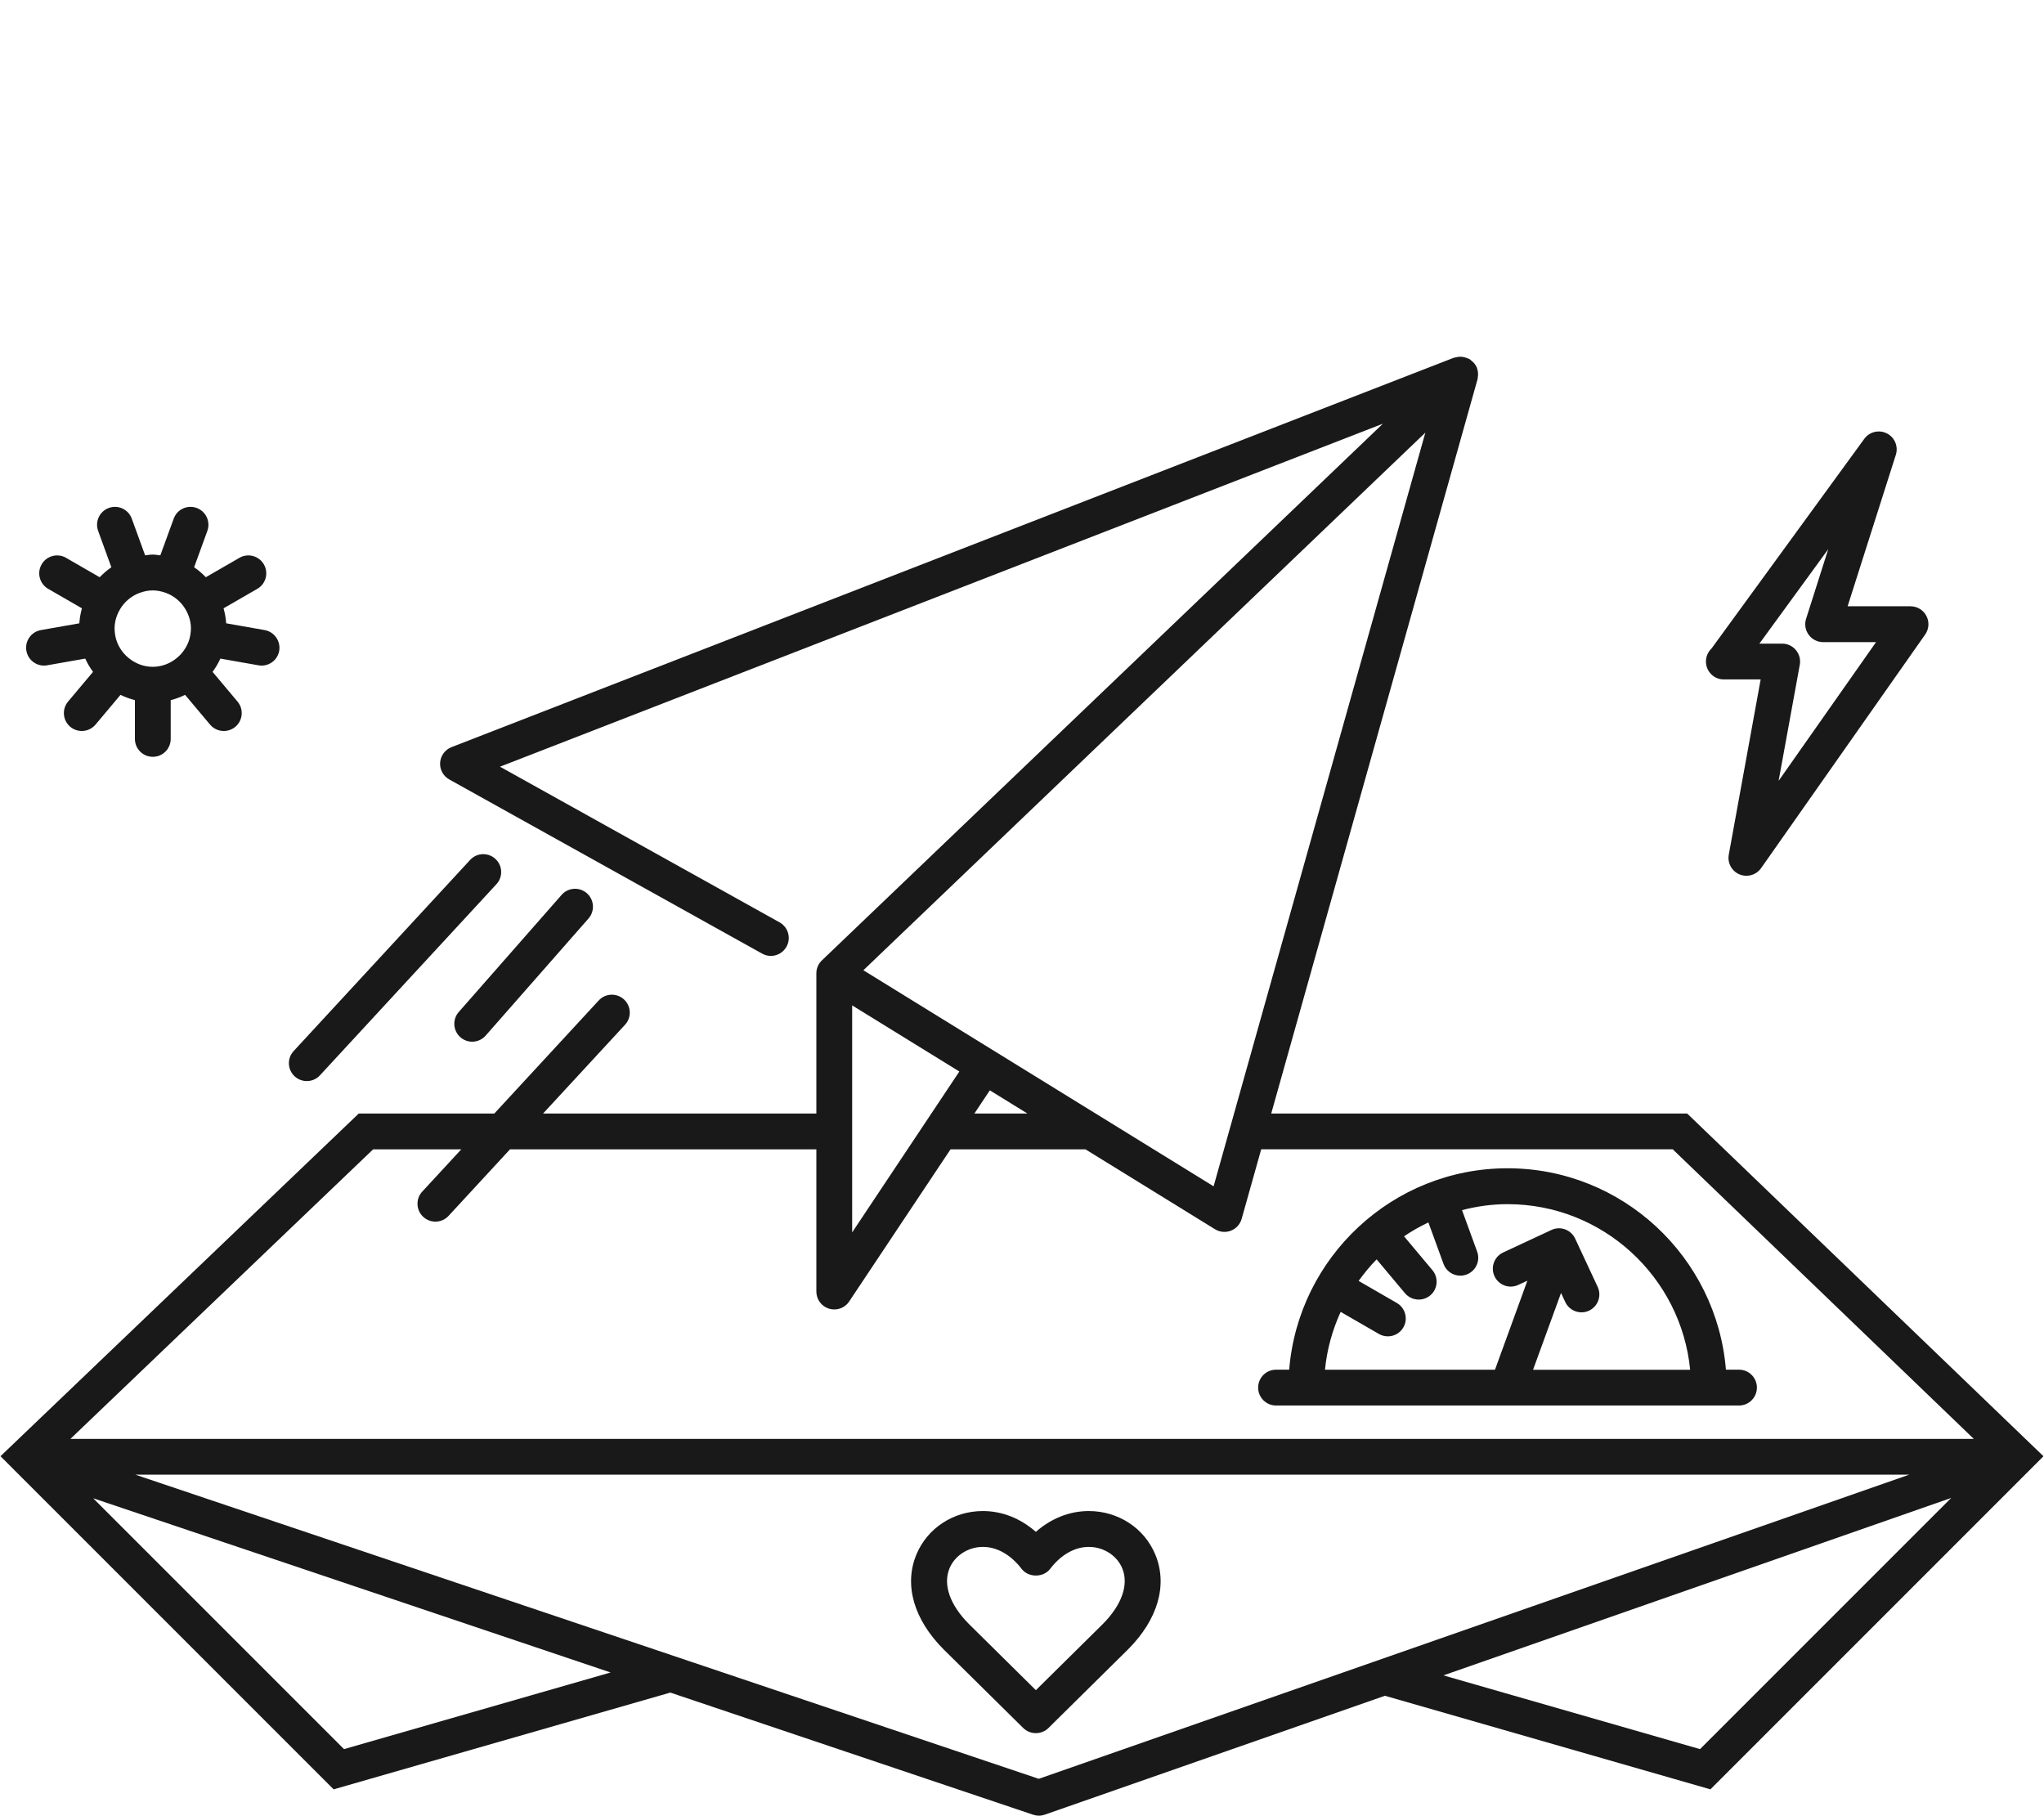
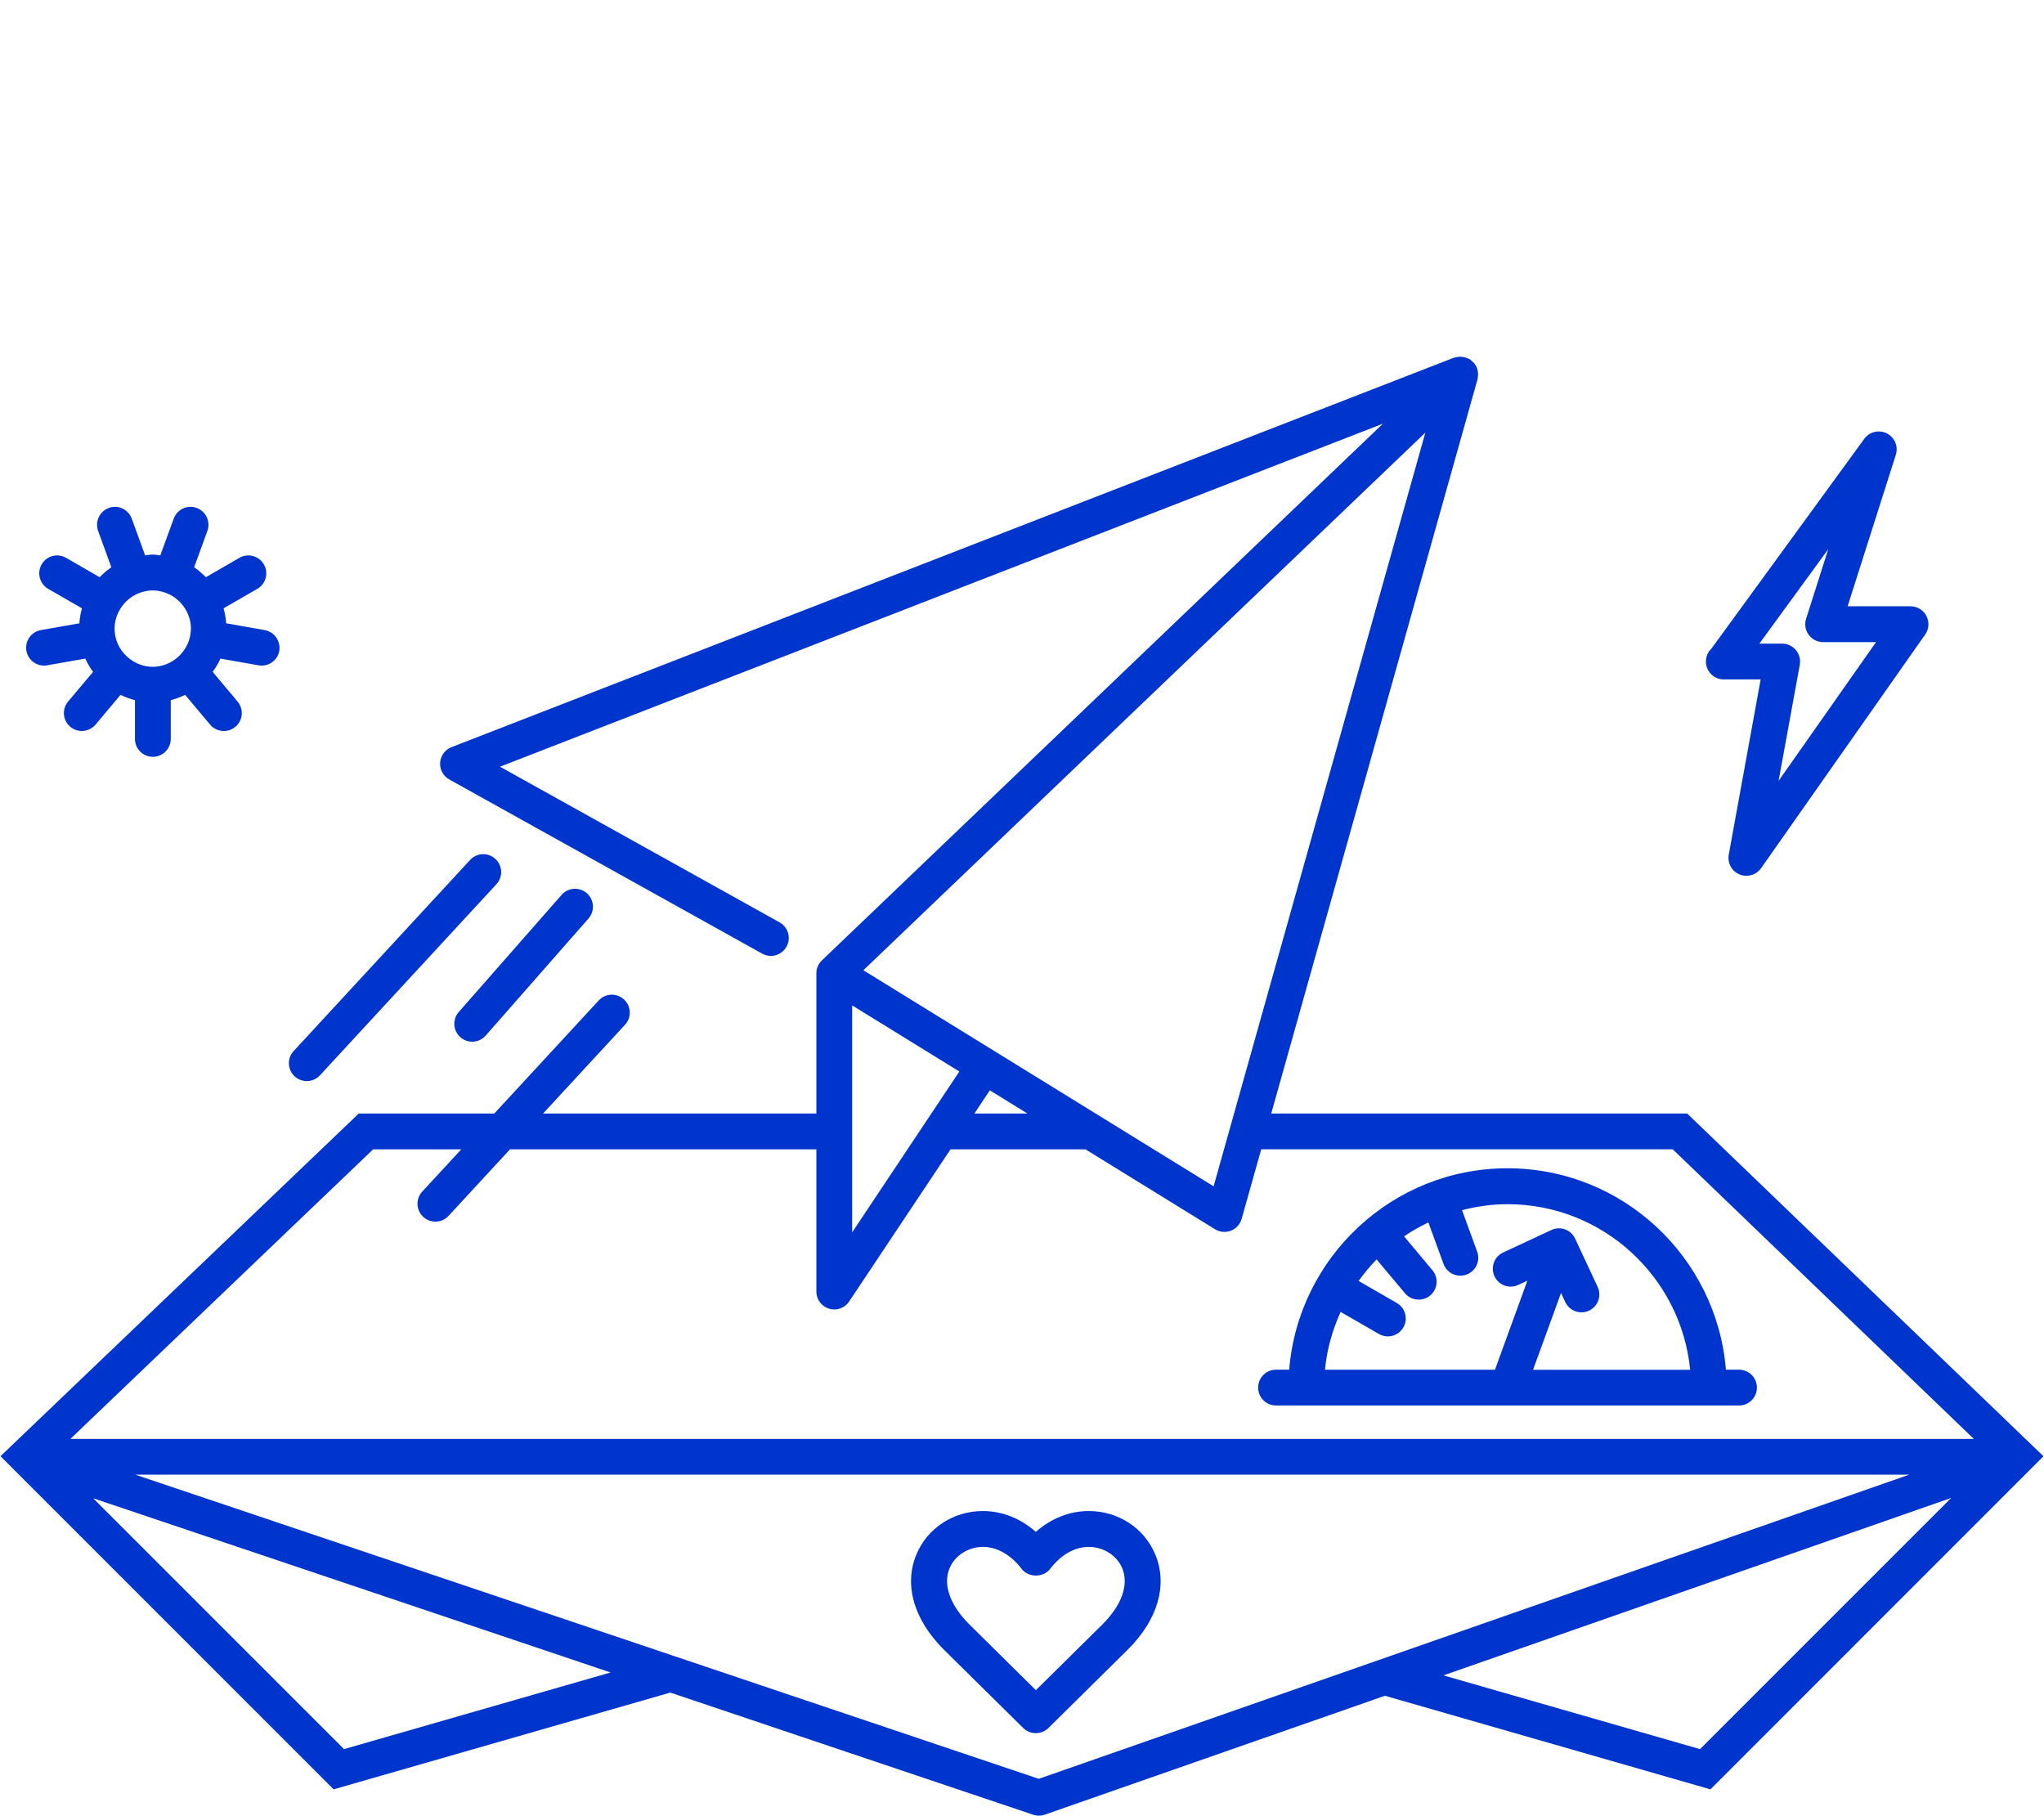
<svg xmlns="http://www.w3.org/2000/svg" version="1.1" id="Layer_1" x="0px" y="0px" width="114.178px" height="101.418px" viewBox="0 0 114.178 101.418" enable-background="new 0 0 114.178 101.418" xml:space="preserve">
  <g>
-     <path fill="#191919" d="M14.778,35.193l-2.143-0.377c-0.021-0.289-0.07-0.568-0.147-0.838l1.886-1.088   c0.479-0.276,0.642-0.888,0.365-1.366s-0.89-0.644-1.365-0.366l-1.876,1.083c-0.2-0.206-0.416-0.395-0.654-0.556l0.739-2.031   c0.188-0.519-0.079-1.093-0.598-1.282c-0.52-0.19-1.094,0.079-1.281,0.597L8.956,31.02c-0.143-0.015-0.279-0.043-0.426-0.043   c-0.145,0-0.281,0.028-0.423,0.043l-0.746-2.05c-0.188-0.52-0.764-0.787-1.28-0.598c-0.521,0.189-0.787,0.763-0.599,1.282   l0.739,2.032c-0.238,0.161-0.454,0.351-0.653,0.556l-1.878-1.084c-0.479-0.276-1.09-0.112-1.365,0.366s-0.112,1.09,0.365,1.366   l1.887,1.089c-0.076,0.27-0.126,0.549-0.146,0.838l-2.145,0.377c-0.545,0.096-0.908,0.614-0.812,1.158   c0.086,0.484,0.508,0.826,0.984,0.826c0.057,0,0.114-0.005,0.174-0.016l2.131-0.375c0.117,0.264,0.266,0.51,0.434,0.741   l-1.395,1.66c-0.354,0.423-0.299,1.054,0.123,1.408c0.188,0.157,0.416,0.234,0.643,0.234c0.285,0,0.569-0.121,0.769-0.357   l1.394-1.661c0.256,0.125,0.522,0.225,0.805,0.296v2.165c0,0.552,0.446,1,1,1l0,0c0.553,0,1-0.447,1-1v-2.166   c0.28-0.07,0.549-0.171,0.803-0.295l1.395,1.662c0.198,0.236,0.481,0.357,0.769,0.357c0.227,0,0.455-0.077,0.642-0.233   c0.423-0.355,0.479-0.986,0.124-1.409l-1.394-1.66c0.169-0.231,0.314-0.478,0.435-0.742l2.129,0.375   c0.06,0.011,0.116,0.016,0.174,0.016c0.478,0,0.898-0.342,0.984-0.826C15.687,35.807,15.323,35.289,14.778,35.193z M9.247,33.11   c0.004,0.002,0.006,0.005,0.01,0.007c0.008,0.003,0.016,0.002,0.022,0.004c0.457,0.173,0.837,0.496,1.082,0.911   c0.004,0.005,0.002,0.012,0.007,0.017c0.003,0.006,0.008,0.01,0.012,0.016c0.177,0.311,0.286,0.664,0.286,1.047   c0,0.122-0.018,0.24-0.036,0.356c0,0.003-0.003,0.006-0.004,0.009c-0.001,0.007,0.002,0.014,0.001,0.021   c-0.09,0.489-0.352,0.915-0.714,1.227c-0.005,0.004-0.013,0.005-0.018,0.009s-0.007,0.01-0.011,0.014   c-0.369,0.307-0.838,0.498-1.354,0.498c-0.515,0-0.979-0.191-1.349-0.496c-0.006-0.005-0.008-0.011-0.014-0.016   s-0.014-0.006-0.02-0.011c-0.361-0.312-0.621-0.735-0.711-1.225c-0.001-0.007,0.002-0.014,0.001-0.021   c-0.001-0.003-0.004-0.006-0.004-0.009C6.417,35.35,6.4,35.233,6.4,35.111c0-0.381,0.108-0.733,0.284-1.043   c0.004-0.007,0.01-0.013,0.016-0.02c0.004-0.007,0.003-0.015,0.007-0.021c0.246-0.412,0.622-0.733,1.076-0.905   C7.79,33.119,7.8,33.12,7.808,33.117c0.004-0.002,0.008-0.006,0.012-0.007c0.225-0.08,0.461-0.132,0.713-0.132   C8.783,32.978,9.022,33.03,9.247,33.11z" />
+     <path fill="#0035CD" d="M14.778,35.193l-2.143-0.377c-0.021-0.289-0.07-0.568-0.147-0.838l1.887-1.088   c0.479-0.276,0.642-0.888,0.364-1.366c-0.276-0.478-0.89-0.644-1.364-0.366l-1.876,1.083c-0.2-0.206-0.416-0.395-0.654-0.556   l0.739-2.031c0.188-0.519-0.079-1.093-0.599-1.282c-0.52-0.19-1.094,0.079-1.28,0.597L8.956,31.02   c-0.144-0.015-0.279-0.043-0.427-0.043c-0.145,0-0.28,0.028-0.423,0.043l-0.746-2.05c-0.188-0.52-0.764-0.787-1.279-0.598   c-0.521,0.189-0.787,0.763-0.6,1.282l0.739,2.032c-0.238,0.161-0.454,0.351-0.653,0.556L3.69,31.158   c-0.479-0.276-1.09-0.112-1.364,0.366c-0.275,0.478-0.112,1.09,0.364,1.366l1.888,1.089c-0.076,0.27-0.126,0.549-0.146,0.838   l-2.145,0.377c-0.545,0.096-0.908,0.614-0.812,1.158c0.086,0.484,0.508,0.826,0.984,0.826c0.057,0,0.113-0.005,0.174-0.016   l2.131-0.375c0.117,0.264,0.266,0.51,0.434,0.741l-1.395,1.66c-0.354,0.423-0.299,1.054,0.123,1.408   c0.188,0.157,0.416,0.234,0.643,0.234c0.285,0,0.569-0.121,0.77-0.357l1.394-1.661c0.256,0.125,0.522,0.225,0.806,0.296v2.165   c0,0.552,0.445,1,1,1l0,0c0.553,0,1-0.447,1-1v-2.166c0.279-0.07,0.549-0.171,0.803-0.295l1.395,1.662   c0.198,0.236,0.481,0.357,0.77,0.357c0.227,0,0.455-0.077,0.642-0.233c0.423-0.355,0.479-0.986,0.124-1.409l-1.394-1.66   c0.169-0.231,0.313-0.478,0.435-0.742l2.129,0.375c0.061,0.011,0.116,0.016,0.174,0.016c0.479,0,0.898-0.342,0.984-0.826   C15.687,35.807,15.323,35.289,14.778,35.193z M9.247,33.11c0.004,0.002,0.006,0.005,0.01,0.007   c0.008,0.003,0.016,0.002,0.021,0.004c0.457,0.173,0.838,0.496,1.082,0.911c0.005,0.005,0.002,0.012,0.008,0.017   c0.003,0.006,0.008,0.01,0.012,0.016c0.177,0.311,0.286,0.664,0.286,1.047c0,0.122-0.019,0.24-0.036,0.356   c0,0.003-0.003,0.006-0.004,0.009c-0.001,0.007,0.002,0.014,0.001,0.021c-0.09,0.489-0.353,0.915-0.714,1.227   C9.908,36.729,9.9,36.73,9.895,36.734s-0.007,0.01-0.011,0.014c-0.369,0.307-0.838,0.498-1.354,0.498   c-0.515,0-0.979-0.191-1.349-0.496c-0.006-0.005-0.008-0.011-0.014-0.016s-0.015-0.006-0.021-0.011   c-0.36-0.312-0.621-0.735-0.711-1.225c-0.001-0.007,0.002-0.014,0.001-0.021c-0.001-0.003-0.004-0.006-0.004-0.009   C6.417,35.35,6.4,35.233,6.4,35.111c0-0.381,0.108-0.733,0.284-1.043c0.004-0.007,0.01-0.013,0.017-0.02   c0.004-0.007,0.003-0.015,0.007-0.021c0.246-0.412,0.622-0.733,1.076-0.905C7.79,33.119,7.8,33.12,7.808,33.117   c0.004-0.002,0.008-0.006,0.012-0.007c0.226-0.08,0.461-0.132,0.714-0.132C8.783,32.978,9.022,33.03,9.247,33.11z" />
    <g>
-       <path fill="#191919" d="M97.169,48.841c-0.435-0.182-0.683-0.64-0.599-1.102l1.781-9.789h-2.037c-0.004,0-0.007,0-0.01,0    c-0.554,0.013-1.01-0.443-1.01-1c0-0.285,0.119-0.542,0.311-0.725l8.535-11.714c0.289-0.397,0.823-0.524,1.261-0.303    c0.438,0.222,0.649,0.728,0.501,1.195l-2.694,8.462h3.514c0.373,0,0.715,0.208,0.887,0.539c0.173,0.331,0.146,0.73-0.067,1.036    l-9.167,13.052c-0.192,0.272-0.501,0.425-0.819,0.425C97.425,48.918,97.294,48.893,97.169,48.841z M101.841,35.867    c-0.318,0-0.619-0.152-0.807-0.41c-0.189-0.257-0.243-0.589-0.146-0.893l1.238-3.889l-3.846,5.276h1.271    c0.297,0,0.578,0.132,0.768,0.359c0.19,0.228,0.271,0.528,0.218,0.819l-1.183,6.486l5.443-7.749L101.841,35.867L101.841,35.867z" />
+       <path fill="#0035CD" d="M97.169,48.841c-0.436-0.182-0.684-0.64-0.6-1.102l1.781-9.789h-2.037c-0.004,0-0.007,0-0.01,0    c-0.554,0.013-1.01-0.443-1.01-1c0-0.285,0.119-0.542,0.311-0.725l8.535-11.714c0.289-0.397,0.823-0.524,1.261-0.303    c0.438,0.222,0.649,0.728,0.501,1.195l-2.693,8.462h3.514c0.373,0,0.715,0.208,0.887,0.539c0.173,0.331,0.146,0.73-0.066,1.036    l-9.167,13.052c-0.192,0.272-0.501,0.425-0.819,0.425C97.425,48.918,97.294,48.893,97.169,48.841z M101.841,35.867    c-0.318,0-0.619-0.152-0.807-0.41c-0.189-0.257-0.243-0.589-0.146-0.893l1.238-3.889l-3.847,5.276h1.271    c0.297,0,0.578,0.132,0.768,0.359c0.19,0.228,0.271,0.528,0.219,0.819l-1.184,6.486l5.443-7.749L101.841,35.867L101.841,35.867z" />
    </g>
    <g>
-       <path fill="#191919" d="M17.139,60.385c0.27,0,0.537-0.107,0.734-0.322l9.857-10.674c0.375-0.406,0.351-1.038-0.056-1.413    c-0.405-0.374-1.038-0.351-1.413,0.057l-9.858,10.676c-0.375,0.405-0.35,1.037,0.057,1.412    C16.652,60.297,16.896,60.385,17.139,60.385z" />
-       <path fill="#191919" d="M25.718,57.938c0.19,0.166,0.426,0.248,0.66,0.248c0.276,0,0.554-0.115,0.751-0.34l5.745-6.541    c0.364-0.415,0.323-1.047-0.091-1.412c-0.416-0.364-1.049-0.323-1.411,0.091l-5.745,6.542    C25.262,56.941,25.303,57.572,25.718,57.938z" />
-       <path fill="#191919" d="M97.142,76.506H96.41c-0.513-6.287-5.782-11.25-12.199-11.25c-6.416,0-11.687,4.963-12.197,11.25H71.28    c-0.553,0-1,0.448-1,1c0,0.553,0.447,1.001,1,1.001h25.861c0.553,0,1-0.448,1-1.001C98.142,76.954,97.694,76.506,97.142,76.506z     M85.638,76.506l1.562-4.287l0.234,0.506c0.17,0.364,0.53,0.578,0.907,0.578c0.142,0,0.285-0.029,0.422-0.094    c0.5-0.234,0.717-0.828,0.483-1.329l-1.257-2.694c-0.232-0.5-0.828-0.719-1.327-0.483l-2.694,1.256    c-0.501,0.231-0.718,0.828-0.484,1.328c0.231,0.5,0.827,0.72,1.328,0.483l0.508-0.235l-1.81,4.973h-9.496    c0.111-1.144,0.418-2.229,0.875-3.231l2.137,1.233c0.157,0.091,0.329,0.134,0.499,0.134c0.347,0,0.683-0.179,0.867-0.5    c0.276-0.478,0.112-1.09-0.366-1.365l-2.134-1.232c0.308-0.425,0.641-0.83,1.006-1.203l1.583,1.889    c0.198,0.236,0.481,0.357,0.769,0.357c0.227,0,0.454-0.076,0.642-0.232c0.423-0.354,0.479-0.985,0.124-1.41l-1.586-1.891    c0.431-0.295,0.888-0.551,1.36-0.777l0.845,2.318c0.146,0.404,0.531,0.657,0.938,0.657c0.113,0,0.229-0.021,0.343-0.062    c0.52-0.188,0.787-0.762,0.598-1.281l-0.845-2.319c0.814-0.21,1.664-0.333,2.544-0.333c5.313,0,9.693,4.066,10.199,9.25h-8.773    V76.506z" />
-       <path fill="#191919" d="M94.245,62.197H71.011l11.524-41.012c0.015-0.05,0.011-0.101,0.017-0.151    c0.006-0.043,0.015-0.084,0.014-0.128c-0.001-0.111-0.019-0.22-0.055-0.323c-0.004-0.01-0.002-0.021-0.006-0.031    c0-0.001-0.002-0.002-0.002-0.003c-0.045-0.113-0.113-0.214-0.195-0.304c-0.029-0.031-0.062-0.052-0.094-0.079    c-0.042-0.037-0.078-0.079-0.127-0.108c-0.021-0.013-0.046-0.016-0.067-0.027c-0.04-0.02-0.08-0.034-0.122-0.048    c-0.075-0.026-0.148-0.043-0.227-0.051c-0.042-0.004-0.082-0.007-0.125-0.006c-0.089,0.002-0.174,0.019-0.26,0.044    c-0.025,0.007-0.052,0.003-0.076,0.013l-55.989,21.75c-0.361,0.14-0.608,0.477-0.636,0.863c-0.026,0.387,0.173,0.754,0.512,0.942    l17.478,9.729c0.153,0.086,0.32,0.127,0.484,0.127c0.353,0,0.691-0.186,0.875-0.515c0.27-0.481,0.095-1.091-0.388-1.36    l-15.617-8.694l49.319-19.158L45.915,53.641c-0.014,0.012-0.026,0.024-0.039,0.039c-0.162,0.17-0.253,0.387-0.271,0.607    c0,0,0,0,0,0.001c-0.001,0-0.001,0.001,0,0.003c-0.002,0.021-0.003,0.044-0.003,0.066l0,0v0.002c-0.001,0-0.001,0.002,0,0.006    c0,0.001,0,0.002,0,0.003v7.831H30.335l4.579-4.959c0.375-0.406,0.35-1.039-0.057-1.414c-0.404-0.373-1.038-0.352-1.413,0.057    l-5.832,6.316h-7.573L0.028,81.339l0.74,0.74c0.026,0.026,0.049,0.058,0.079,0.08l17.789,17.788l18.808-5.405l20.27,6.823    c0.104,0.035,0.212,0.053,0.319,0.053c0.11,0,0.223-0.02,0.329-0.057l19-6.641l18.182,5.227l18.605-18.606L94.245,62.197z     M79.62,24.166L67.792,66.264L48.228,54.195L79.62,24.166z M57.393,62.199h-2.964l0.863-1.297L57.393,62.199z M47.602,56.158    l5.987,3.693l-5.987,8.986V56.158z M20.842,64.199h4.925l-2.18,2.359c-0.375,0.405-0.351,1.037,0.056,1.412    c0.192,0.178,0.437,0.266,0.679,0.266c0.27,0,0.537-0.107,0.734-0.321l3.432-3.716h17.114v7.943c0,0.44,0.288,0.83,0.71,0.957    c0.097,0.029,0.193,0.043,0.29,0.043c0.328,0,0.645-0.162,0.832-0.445l5.662-8.498h7.54l7.234,4.462    c0.268,0.165,0.597,0.194,0.889,0.081c0.293-0.115,0.515-0.359,0.6-0.662l1.092-3.883h22.988l16.817,16.174H3.934L20.842,64.199z     M19.217,97.7L5.204,83.688l28.905,9.731L19.217,97.7z M58.026,99.359L7.562,82.371h99.083L58.026,99.359z M94.963,97.7    L80.63,93.581l28.365-9.912L94.963,97.7z" />
-       <path fill="#191919" d="M64.536,86.833c-0.611-1.476-2.069-2.431-3.715-2.431c-1.073,0-2.096,0.406-2.959,1.162    c-0.862-0.756-1.885-1.162-2.959-1.162c-1.645,0-3.102,0.955-3.714,2.431c-0.702,1.694-0.146,3.628,1.529,5.304    c0.517,0.514,4.437,4.381,4.437,4.381c0.188,0.186,0.439,0.289,0.702,0.289h0.011c0.263,0,0.516-0.104,0.701-0.289    c0,0,3.92-3.867,4.438-4.383C64.682,90.461,65.238,88.527,64.536,86.833z M61.597,90.719c-0.379,0.377-2.583,2.553-3.733,3.688    c-1.148-1.135-3.354-3.311-3.73-3.686c-1.072-1.072-1.471-2.211-1.093-3.121c0.296-0.715,1.046-1.195,1.864-1.195    c0.789,0,1.56,0.438,2.165,1.23c0.38,0.493,1.209,0.493,1.589,0c0.605-0.794,1.376-1.23,2.164-1.23c0.82,0,1.57,0.48,1.866,1.195    C63.065,88.51,62.667,89.646,61.597,90.719z" />
+       <path fill="#0035CD" d="M17.139,60.385c0.271,0,0.537-0.107,0.734-0.322l9.856-10.673c0.375-0.406,0.352-1.038-0.056-1.413    c-0.405-0.374-1.038-0.351-1.413,0.057l-9.858,10.676c-0.375,0.404-0.35,1.037,0.058,1.412    C16.652,60.297,16.896,60.385,17.139,60.385z" />
+       <path fill="#0035CD" d="M25.718,57.938c0.19,0.166,0.426,0.248,0.66,0.248c0.275,0,0.554-0.115,0.751-0.34l5.745-6.541    c0.363-0.415,0.322-1.047-0.091-1.412c-0.416-0.364-1.05-0.323-1.411,0.091l-5.745,6.542    C25.262,56.941,25.303,57.572,25.718,57.938z" />
+       <path fill="#0035CD" d="M97.142,76.506H96.41c-0.514-6.287-5.782-11.25-12.199-11.25c-6.416,0-11.688,4.963-12.197,11.25H71.28    c-0.553,0-1,0.448-1,1c0,0.553,0.447,1.001,1,1.001h25.861c0.553,0,1-0.448,1-1.001C98.142,76.954,97.694,76.506,97.142,76.506z     M85.638,76.506l1.562-4.287l0.233,0.506c0.17,0.364,0.53,0.578,0.907,0.578c0.142,0,0.285-0.029,0.422-0.094    c0.5-0.234,0.717-0.828,0.483-1.329l-1.258-2.694c-0.231-0.5-0.827-0.719-1.326-0.482l-2.694,1.256    c-0.501,0.23-0.718,0.828-0.484,1.328c0.231,0.5,0.827,0.72,1.328,0.482l0.508-0.234l-1.81,4.973h-9.496    c0.111-1.145,0.418-2.229,0.875-3.23l2.137,1.232c0.157,0.092,0.329,0.135,0.499,0.135c0.348,0,0.684-0.18,0.867-0.5    c0.276-0.479,0.112-1.09-0.366-1.365l-2.134-1.232c0.309-0.425,0.642-0.83,1.006-1.203l1.583,1.889    c0.198,0.236,0.481,0.357,0.77,0.357c0.227,0,0.454-0.076,0.642-0.232c0.423-0.354,0.479-0.984,0.124-1.41l-1.586-1.891    c0.431-0.295,0.888-0.551,1.36-0.777l0.845,2.318c0.146,0.404,0.531,0.657,0.938,0.657c0.113,0,0.229-0.021,0.344-0.062    c0.52-0.188,0.787-0.762,0.598-1.281l-0.845-2.318c0.813-0.211,1.664-0.334,2.544-0.334c5.312,0,9.692,4.066,10.199,9.25h-8.773    L85.638,76.506L85.638,76.506z" />
+       <path fill="#0035CD" d="M94.245,62.197H71.011l11.524-41.012c0.015-0.05,0.011-0.101,0.017-0.151    c0.006-0.043,0.015-0.084,0.014-0.128c-0.001-0.111-0.019-0.22-0.055-0.323c-0.004-0.01-0.002-0.021-0.006-0.031    c0-0.001-0.002-0.002-0.002-0.003c-0.045-0.113-0.113-0.214-0.195-0.304c-0.029-0.031-0.062-0.052-0.094-0.079    c-0.042-0.037-0.078-0.079-0.127-0.108c-0.021-0.013-0.046-0.016-0.067-0.027c-0.04-0.02-0.08-0.034-0.122-0.048    c-0.075-0.026-0.147-0.043-0.227-0.051c-0.042-0.004-0.082-0.007-0.125-0.006c-0.089,0.002-0.174,0.019-0.26,0.044    c-0.025,0.007-0.053,0.003-0.076,0.013l-55.989,21.75c-0.361,0.14-0.608,0.477-0.636,0.863c-0.026,0.387,0.173,0.754,0.512,0.942    l17.479,9.729c0.152,0.086,0.319,0.127,0.483,0.127c0.354,0,0.691-0.187,0.875-0.516c0.271-0.48,0.095-1.091-0.388-1.359    l-15.617-8.694l49.319-19.158L45.915,53.641c-0.015,0.012-0.026,0.024-0.039,0.039c-0.162,0.17-0.253,0.387-0.271,0.607    c0,0,0,0,0,0.001c-0.001,0-0.001,0.001,0,0.003c-0.002,0.021-0.003,0.044-0.003,0.066l0,0v0.002c-0.001,0-0.001,0.002,0,0.006    c0,0,0,0.002,0,0.003v7.831H30.335l4.579-4.959c0.375-0.406,0.35-1.039-0.058-1.414c-0.403-0.373-1.038-0.352-1.413,0.057    l-5.832,6.316h-7.572L0.028,81.339l0.74,0.74c0.026,0.026,0.049,0.058,0.079,0.08l17.789,17.788l18.808-5.405l20.271,6.823    c0.104,0.035,0.212,0.053,0.319,0.053c0.109,0,0.223-0.02,0.328-0.057l19-6.641l18.183,5.227l18.604-18.606L94.245,62.197z     M79.62,24.166L67.792,66.264L48.228,54.195L79.62,24.166z M57.393,62.199h-2.964l0.863-1.297L57.393,62.199z M47.602,56.158    l5.987,3.693l-5.987,8.985V56.158z M20.842,64.199h4.925l-2.18,2.359c-0.375,0.404-0.352,1.037,0.056,1.412    c0.192,0.178,0.438,0.266,0.679,0.266c0.271,0,0.537-0.107,0.734-0.321l3.432-3.716h17.114v7.943c0,0.439,0.288,0.83,0.71,0.957    c0.098,0.028,0.193,0.043,0.29,0.043c0.328,0,0.646-0.162,0.832-0.445l5.662-8.498h7.54l7.234,4.462    c0.268,0.165,0.597,0.194,0.889,0.081c0.293-0.115,0.515-0.359,0.6-0.662l1.093-3.883h22.987l16.817,16.174H3.934L20.842,64.199z     M19.217,97.7L5.204,83.688l28.904,9.731L19.217,97.7z M58.026,99.359L7.562,82.371h99.083L58.026,99.359z M94.963,97.7    L80.63,93.581l28.365-9.912L94.963,97.7z" />
+       <path fill="#0035CD" d="M64.536,86.833c-0.611-1.476-2.069-2.431-3.716-2.431c-1.072,0-2.096,0.406-2.959,1.162    c-0.861-0.756-1.885-1.162-2.959-1.162c-1.645,0-3.102,0.955-3.714,2.431c-0.702,1.694-0.146,3.628,1.529,5.304    c0.517,0.514,4.437,4.381,4.437,4.381c0.188,0.187,0.439,0.289,0.702,0.289h0.012c0.263,0,0.516-0.104,0.7-0.289    c0,0,3.92-3.867,4.438-4.383C64.682,90.461,65.238,88.527,64.536,86.833z M61.597,90.719c-0.379,0.377-2.583,2.553-3.733,3.688    c-1.147-1.135-3.354-3.311-3.729-3.686c-1.072-1.072-1.471-2.211-1.093-3.121c0.296-0.715,1.046-1.195,1.863-1.195    c0.789,0,1.561,0.439,2.165,1.23c0.381,0.493,1.209,0.493,1.59,0c0.604-0.794,1.376-1.23,2.163-1.23c0.82,0,1.57,0.48,1.866,1.195    C63.065,88.51,62.667,89.646,61.597,90.719z" />
    </g>
  </g>
</svg>
